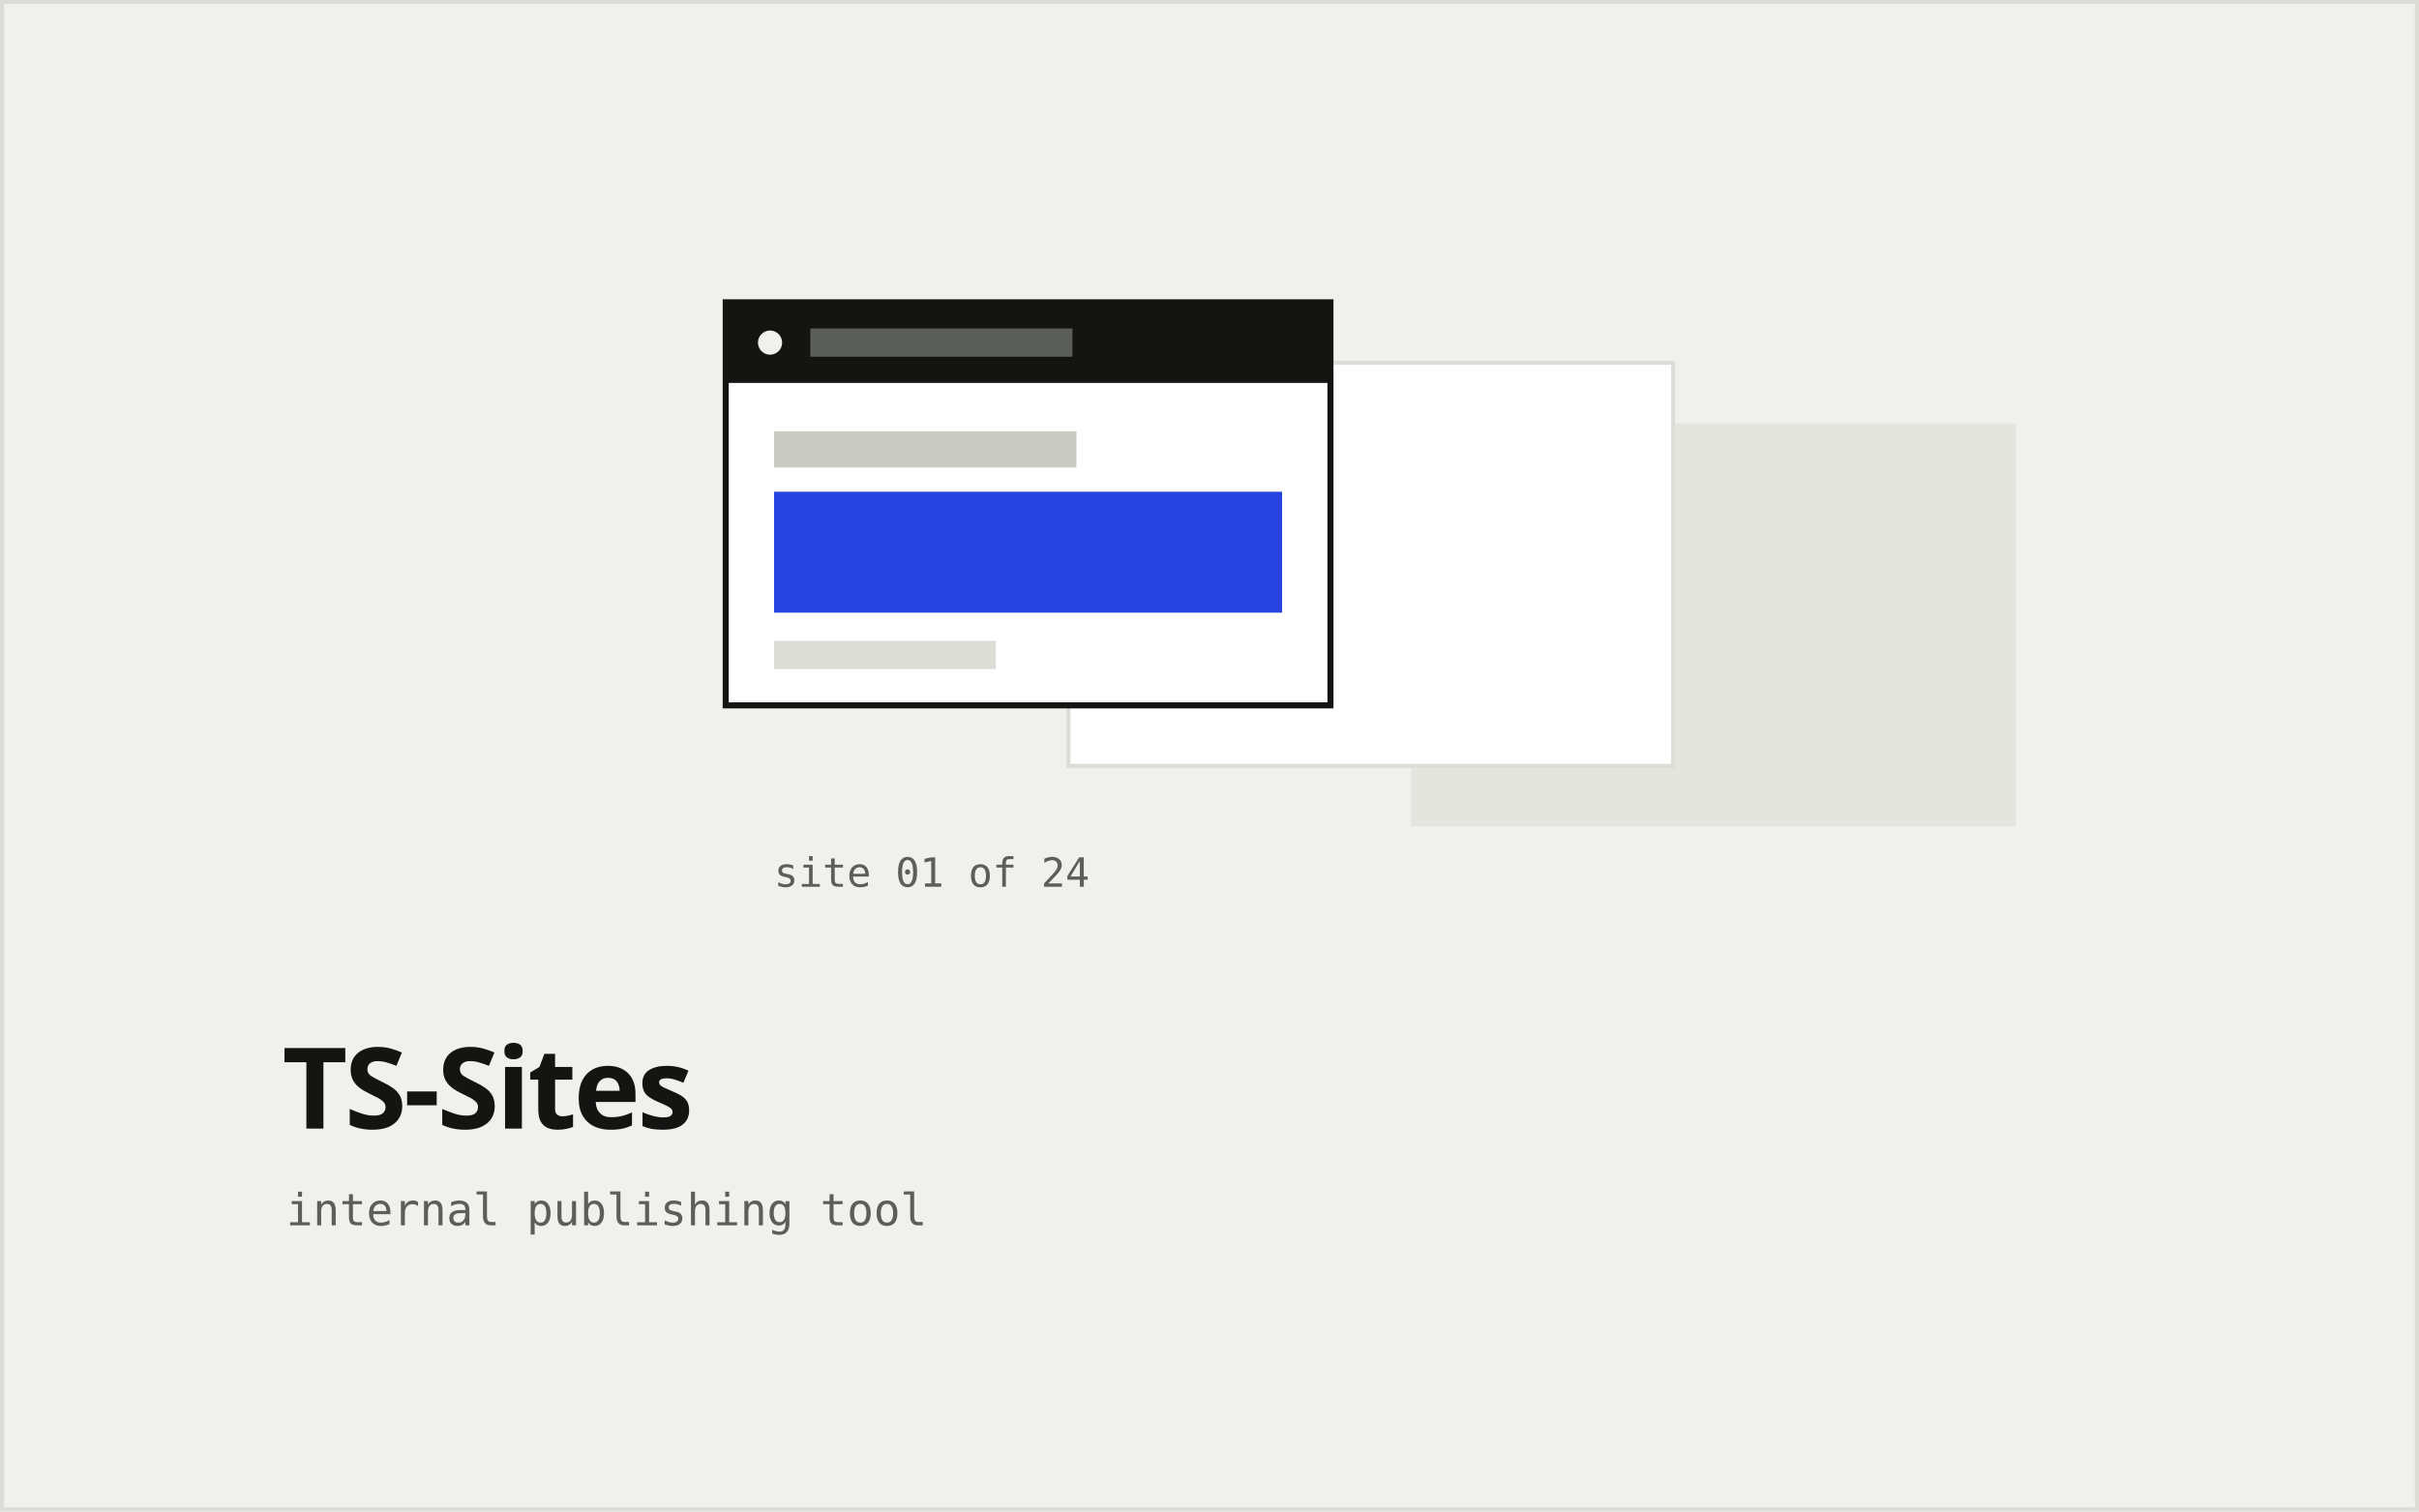
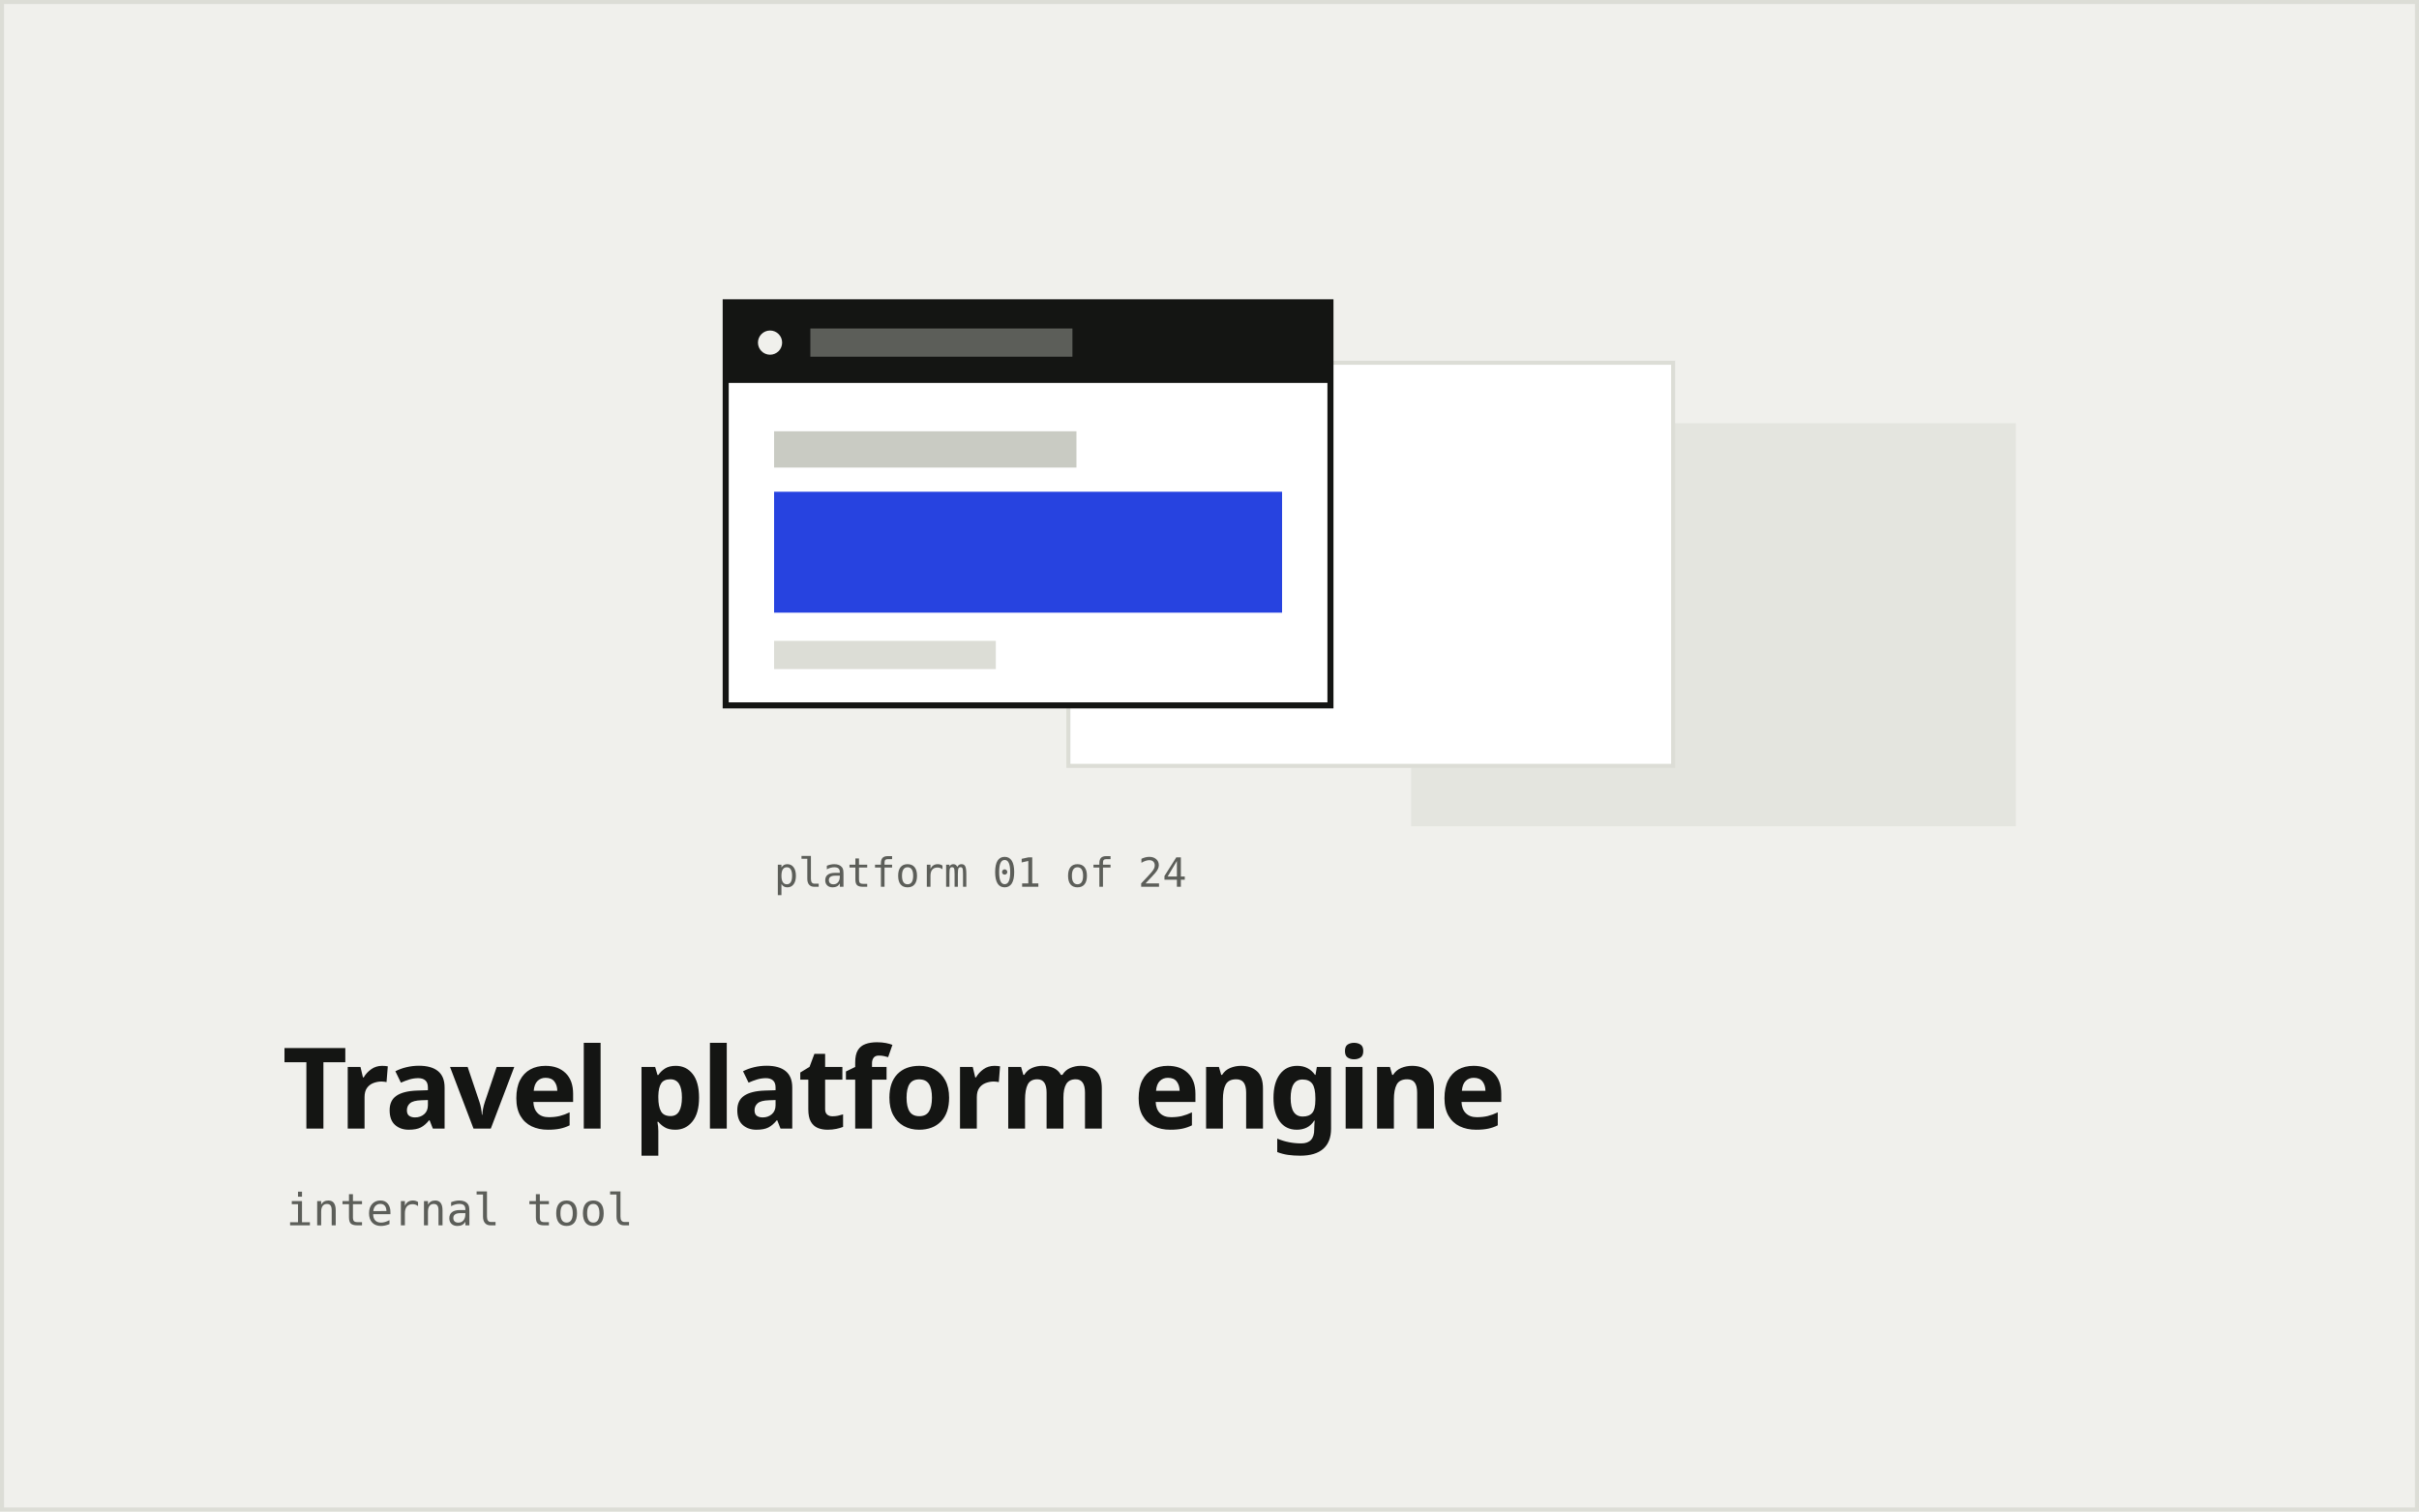
<svg xmlns="http://www.w3.org/2000/svg" width="1200" height="750" viewBox="0 0 1200 750">
  <rect width="1200" height="750" fill="#f0f0ec" />
  <rect x="1" y="1" width="1198" height="748" fill="none" stroke="#dcddd6" stroke-width="2" />
  <g>
    <rect x="700" y="210" width="300" height="200" fill="#e4e5df" />
    <rect x="530" y="180" width="300" height="200" fill="#ffffff" stroke="#dcddd6" stroke-width="2" />
    <rect x="360" y="150" width="300" height="200" fill="#ffffff" stroke="#141513" stroke-width="3" />
  </g>
  <rect x="360" y="150" width="300" height="40" fill="#141513" />
  <circle cx="382" cy="170" r="6" fill="#f0f0ec" />
  <rect x="402" y="163" width="130" height="14" fill="#5c5e59" />
  <rect x="384" y="214" width="150" height="18" fill="#c9cbc3" />
  <rect x="384" y="244" width="252" height="60" fill="#2743e0" />
  <rect x="384" y="318" width="110" height="14" fill="#dcddd6" />
  <g font-family="IBM Plex Mono, monospace" font-size="20" fill="#5c5e59">
-     <text x="384" y="440">site 01 of 24</text>
+     <text x="384" y="440">platform 01 of 24</text>
  </g>
-   <text x="140" y="560" font-family="Space Grotesk, sans-serif" font-size="56" font-weight="700" fill="#141513" letter-spacing="-1.5">TS-Sites</text>
-   <text x="142" y="608" font-family="IBM Plex Mono, monospace" font-size="22" fill="#5c5e59">internal publishing tool</text>
+   <text x="140" y="560" font-family="Space Grotesk, sans-serif" font-size="56" font-weight="700" fill="#141513" letter-spacing="-1.5">Travel platform engine</text>
+   <text x="142" y="608" font-family="IBM Plex Mono, monospace" font-size="22" fill="#5c5e59">internal tool</text>
</svg>
